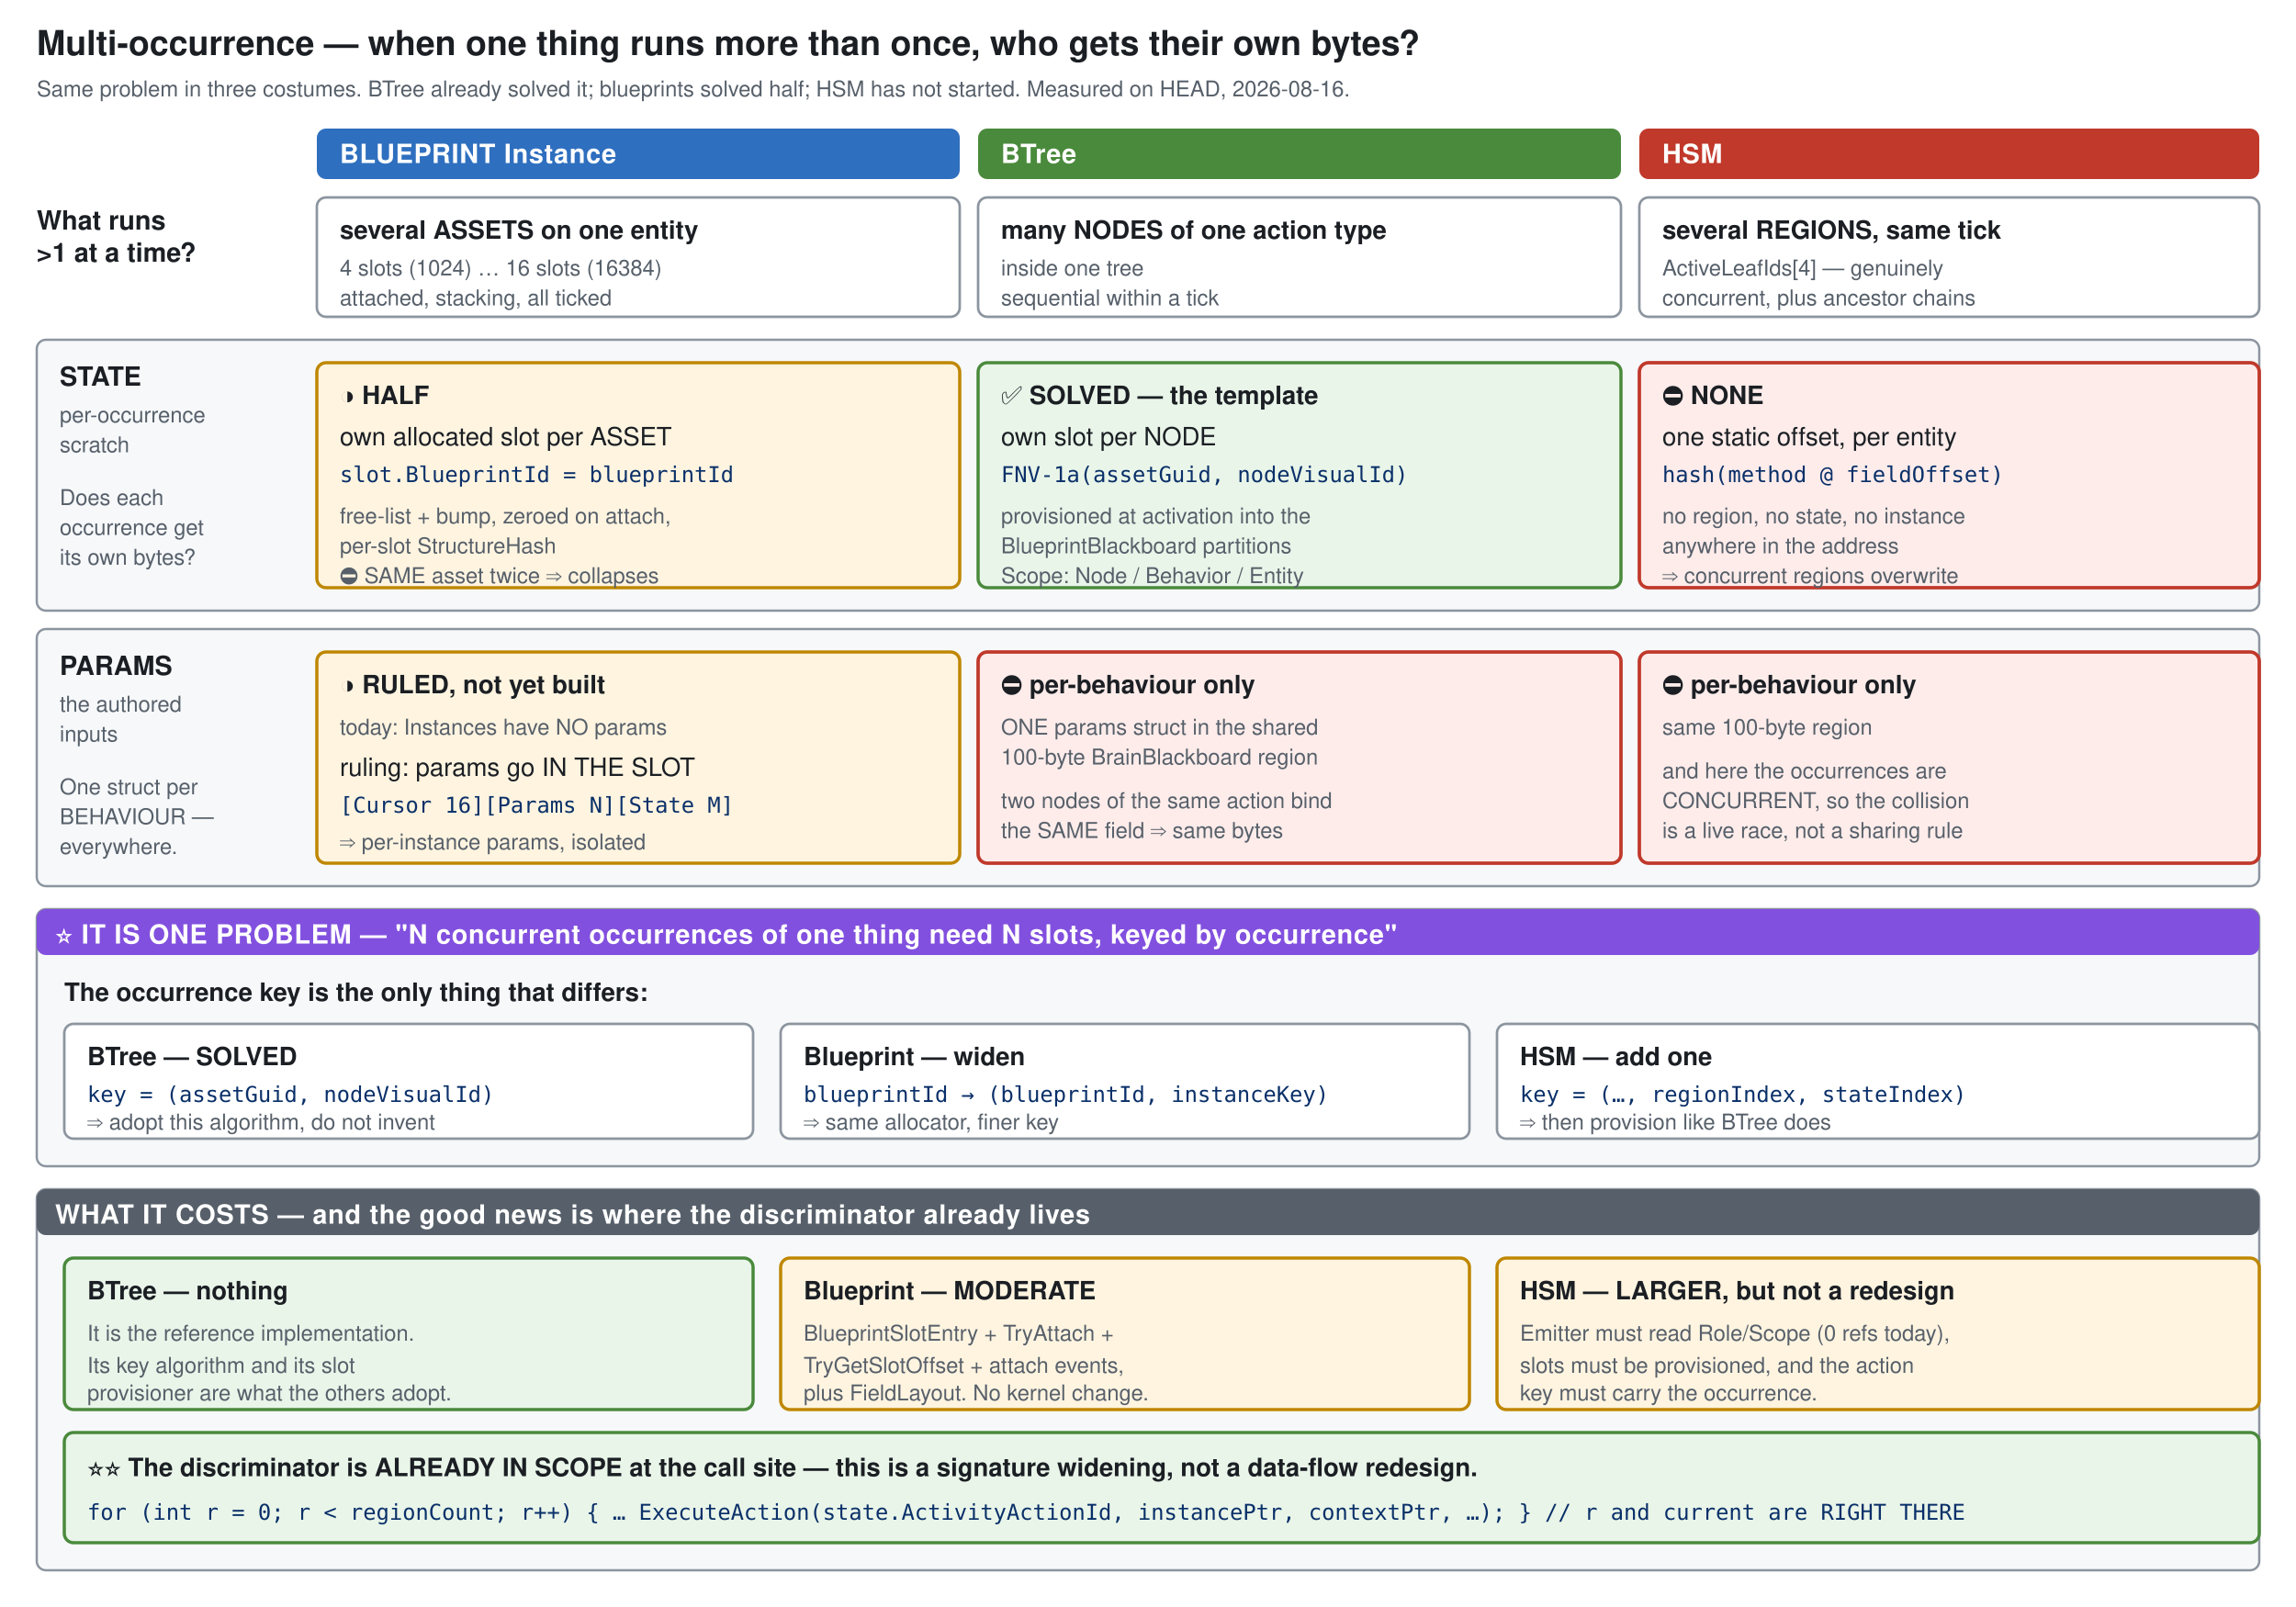
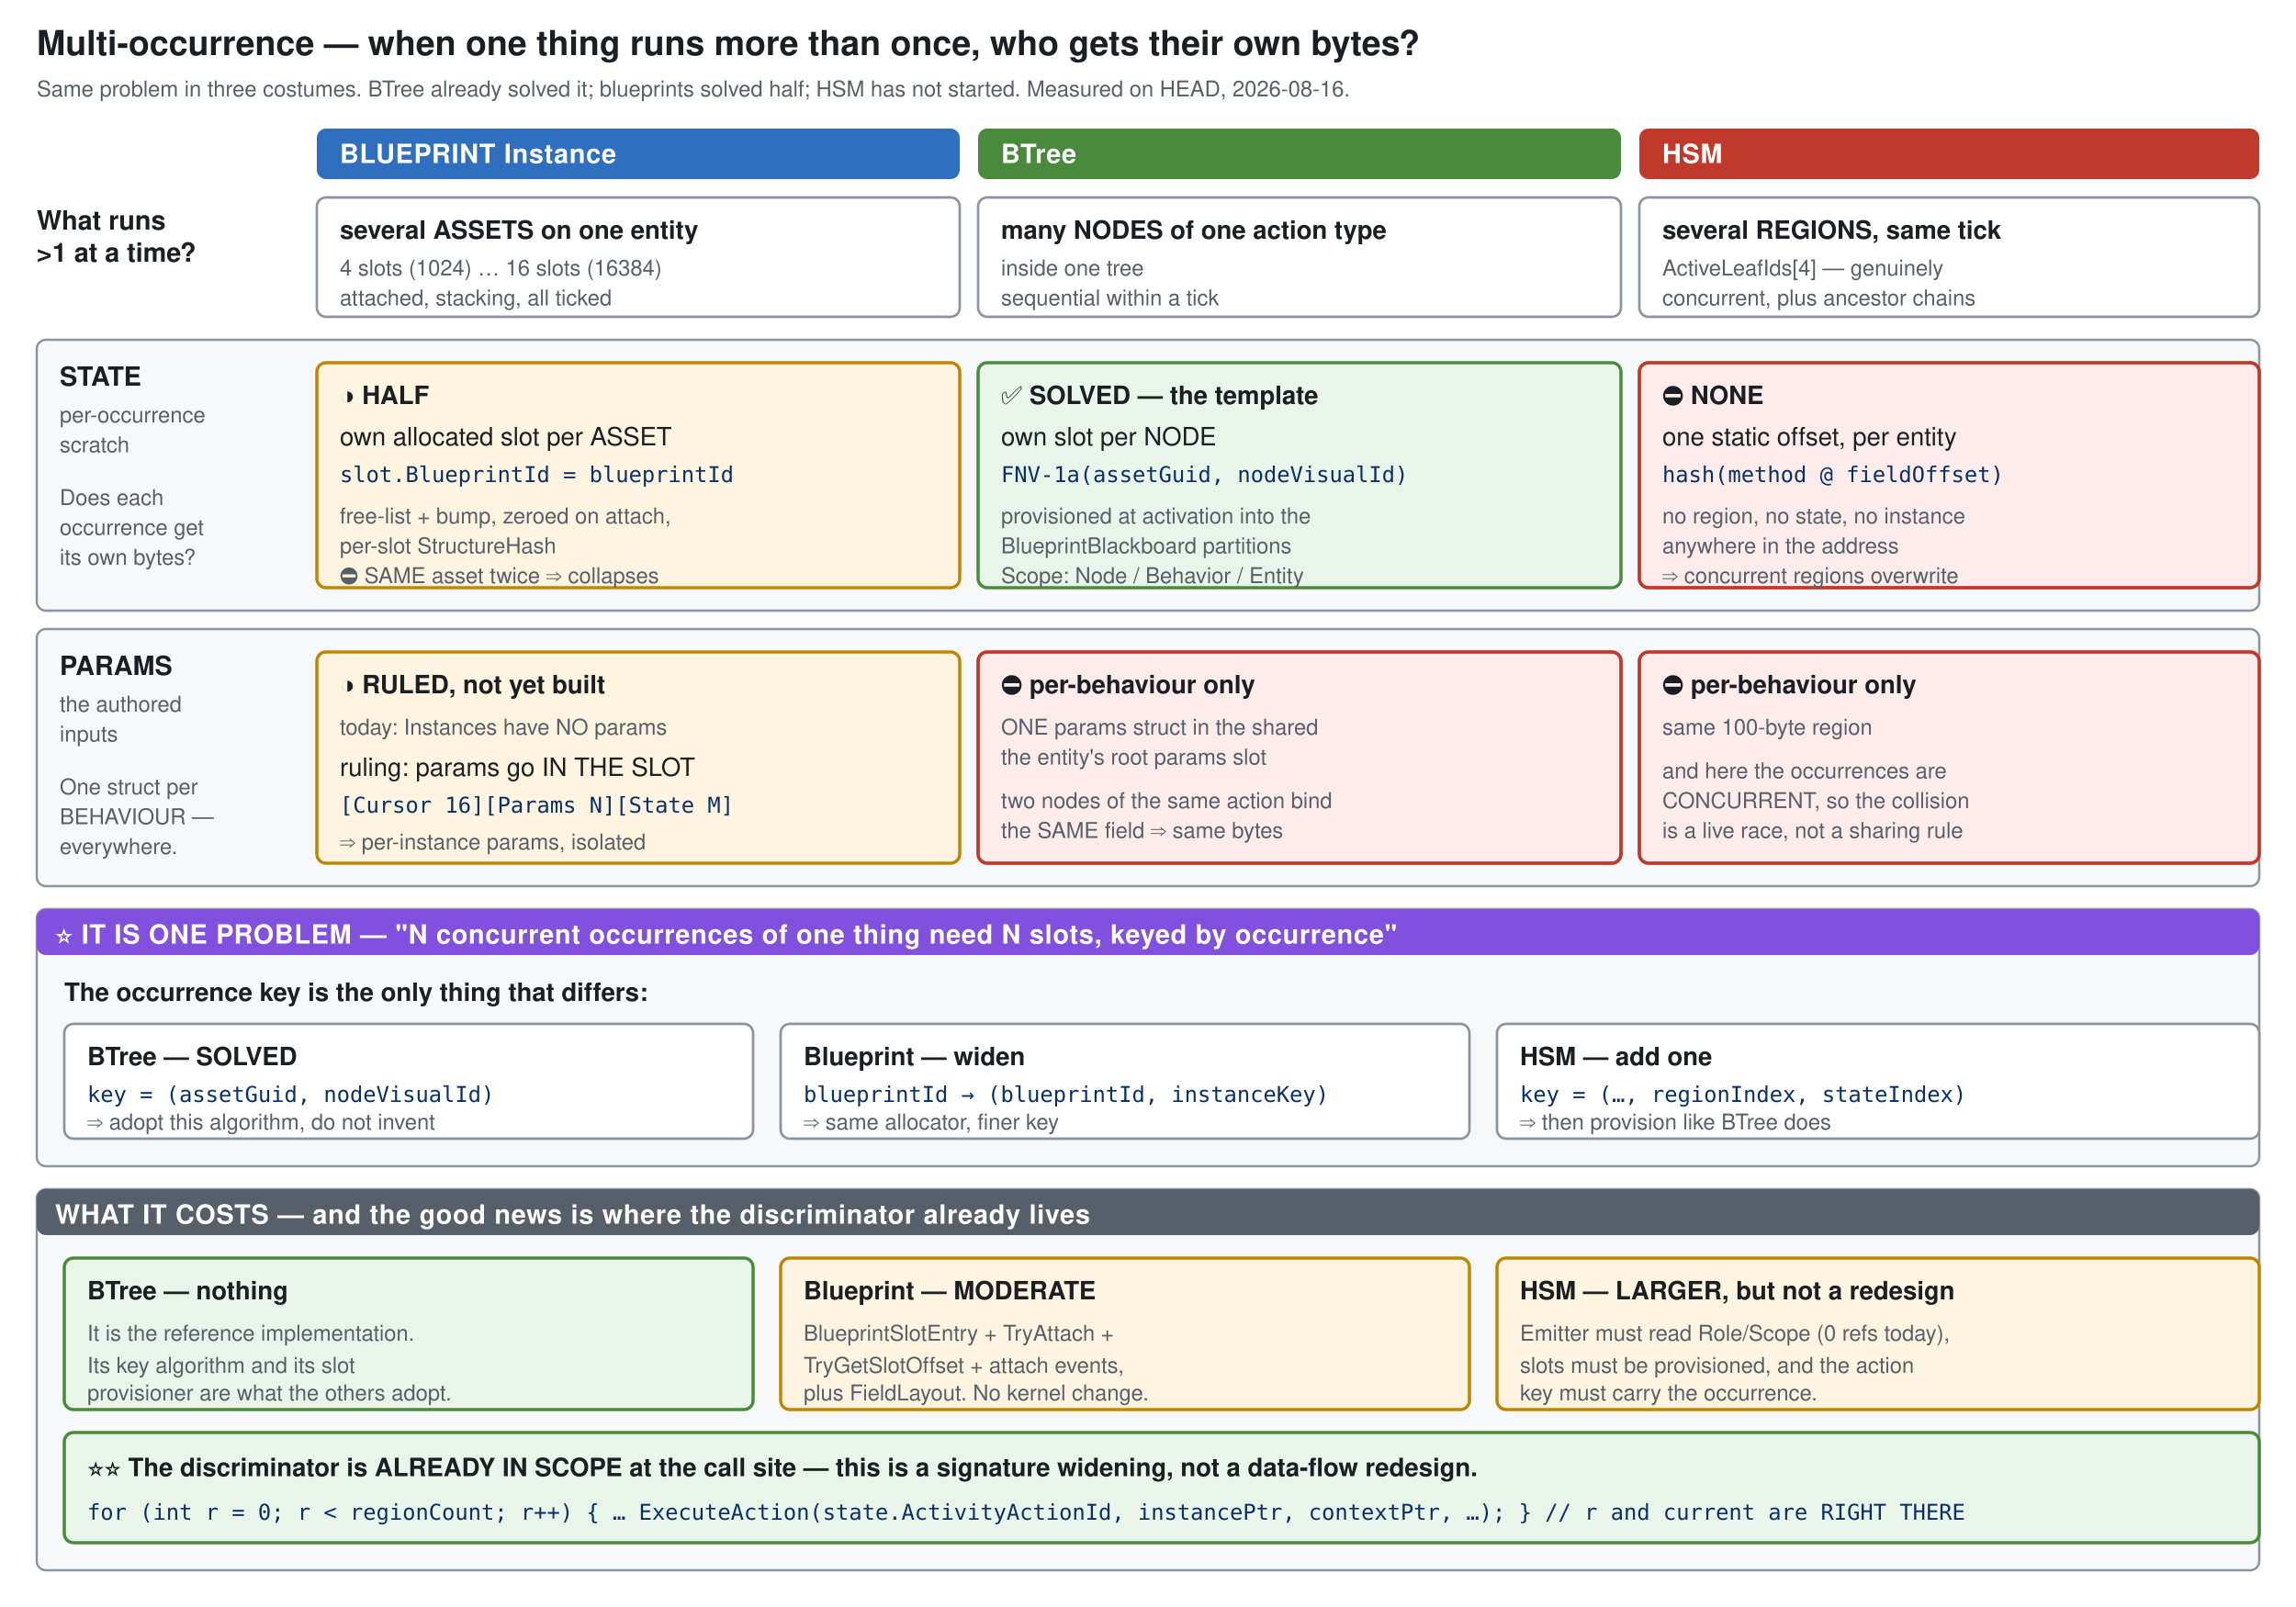
<svg xmlns="http://www.w3.org/2000/svg" viewBox="0 0 1000 700" width="1000" height="700" font-family="Segoe UI, Helvetica, Arial, sans-serif">
  <style>
    .h1 { font-size:15px; fill:#1b1f24; font-weight:700; }
    .h2 { font-size:11.5px; fill:#ffffff; font-weight:700; letter-spacing:.3px; }
    .lb { font-size:11.5px; fill:#1b1f24; font-weight:700; }
    .t  { font-size:11px; fill:#1b1f24; }
    .tb { font-size:11px; fill:#1b1f24; font-weight:600; }
    .s  { font-size:9.5px; fill:#57606a; }
    .m  { font-size:9.5px; fill:#0a3069; font-family:ui-monospace, Consolas, monospace; }
    .ok  { fill:#e9f5e9; stroke:#4a8a3c; stroke-width:1.4; rx:4; }
    .bad { fill:#fdecea; stroke:#c0392b; stroke-width:1.5; rx:4; }
    .warn{ fill:#fff4e0; stroke:#bf8700; stroke-width:1.4; rx:4; }
    .box { fill:#ffffff; stroke:#8c959f; stroke-width:1.1; rx:4; }
    .lane{ fill:#f6f8fa; stroke:#8c959f; stroke-width:1; rx:4; }
  </style>
  <rect width="1000" height="700" fill="#ffffff" />
  <text x="16" y="24" class="h1">Multi-occurrence — when one thing runs more than once, who gets their own bytes?</text>
  <text x="16" y="42" class="s">Same problem in three costumes. BTree already solved it; blueprints solved half; HSM has not started. Measured on HEAD, 2026-08-16.</text>
  <rect x="138" y="56" width="280" height="22" fill="#2f6fbf" rx="4" />
  <text x="148" y="71" class="h2">BLUEPRINT Instance</text>
  <rect x="426" y="56" width="280" height="22" fill="#4a8a3c" rx="4" />
  <text x="436" y="71" class="h2">BTree</text>
  <rect x="714" y="56" width="270" height="22" fill="#c0392b" rx="4" />
  <text x="724" y="71" class="h2">HSM</text>
  <text x="16" y="100" class="lb">What runs</text>
  <text x="16" y="114" class="lb">&gt;1 at a time?</text>
  <rect x="138" y="86" width="280" height="52" class="box" />
  <text x="148" y="104" class="tb">several ASSETS on one entity</text>
  <text x="148" y="120" class="s">4 slots (1024) … 16 slots (16384)</text>
  <text x="148" y="133" class="s">attached, stacking, all ticked</text>
  <rect x="426" y="86" width="280" height="52" class="box" />
  <text x="436" y="104" class="tb">many NODES of one action type</text>
  <text x="436" y="120" class="s">inside one tree</text>
  <text x="436" y="133" class="s">sequential within a tick</text>
  <rect x="714" y="86" width="270" height="52" class="box" />
  <text x="724" y="104" class="tb">several REGIONS, same tick</text>
  <text x="724" y="120" class="s">ActiveLeafIds[4] — genuinely</text>
  <text x="724" y="133" class="s">concurrent, plus ancestor chains</text>
  <rect x="16" y="148" width="968" height="118" class="lane" />
  <text x="26" y="168" class="lb">STATE</text>
  <text x="26" y="184" class="s">per-occurrence</text>
  <text x="26" y="197" class="s">scratch</text>
  <text x="26" y="220" class="s">Does each</text>
  <text x="26" y="233" class="s">occurrence get</text>
  <text x="26" y="246" class="s">its own bytes?</text>
  <rect x="138" y="158" width="280" height="98" class="warn" />
  <text x="148" y="176" class="tb">◑ HALF</text>
  <text x="148" y="194" class="t">own allocated slot per ASSET</text>
  <text x="148" y="210" class="m">slot.BlueprintId = blueprintId</text>
  <text x="148" y="228" class="s">free-list + bump, zeroed on attach,</text>
  <text x="148" y="241" class="s">per-slot StructureHash</text>
  <text x="148" y="254" class="s">⛔ SAME asset twice ⇒ collapses</text>
  <rect x="426" y="158" width="280" height="98" class="ok" />
  <text x="436" y="176" class="tb">✅ SOLVED — the template</text>
  <text x="436" y="194" class="t">own slot per NODE</text>
  <text x="436" y="210" class="m">FNV-1a(assetGuid, nodeVisualId)</text>
  <text x="436" y="228" class="s">provisioned at activation into the</text>
  <text x="436" y="241" class="s">BlueprintBlackboard partitions</text>
  <text x="436" y="254" class="s">Scope: Node / Behavior / Entity</text>
  <rect x="714" y="158" width="270" height="98" class="bad" />
  <text x="724" y="176" class="tb">⛔ NONE</text>
  <text x="724" y="194" class="t">one static offset, per entity</text>
  <text x="724" y="210" class="m">hash(method @ fieldOffset)</text>
  <text x="724" y="228" class="s">no region, no state, no instance</text>
  <text x="724" y="241" class="s">anywhere in the address</text>
  <text x="724" y="254" class="s">⇒ concurrent regions overwrite</text>
  <rect x="16" y="274" width="968" height="112" class="lane" />
  <text x="26" y="294" class="lb">PARAMS</text>
  <text x="26" y="310" class="s">the authored</text>
  <text x="26" y="323" class="s">inputs</text>
  <text x="26" y="346" class="s">One struct per</text>
  <text x="26" y="359" class="s">BEHAVIOUR —</text>
  <text x="26" y="372" class="s">everywhere.</text>
  <rect x="138" y="284" width="280" height="92" class="warn" />
  <text x="148" y="302" class="tb">◑ RULED, not yet built</text>
  <text x="148" y="320" class="s">today: Instances have NO params</text>
  <text x="148" y="338" class="t">ruling: params go IN THE SLOT</text>
  <text x="148" y="354" class="m">[Cursor 16][Params N][State M]</text>
  <text x="148" y="370" class="s">⇒ per-instance params, isolated</text>
  <rect x="426" y="284" width="280" height="92" class="bad" />
  <text x="436" y="302" class="tb">⛔ per-behaviour only</text>
  <text x="436" y="320" class="s">ONE params struct in the shared</text>
-   <text x="436" y="333" class="s">100-byte BrainBlackboard region</text>
+   <text x="436" y="333" class="s">the entity's root params slot</text>
  <text x="436" y="352" class="s">two nodes of the same action bind</text>
  <text x="436" y="365" class="s">the SAME field ⇒ same bytes</text>
  <rect x="714" y="284" width="270" height="92" class="bad" />
  <text x="724" y="302" class="tb">⛔ per-behaviour only</text>
  <text x="724" y="320" class="s">same 100-byte region</text>
  <text x="724" y="339" class="s">and here the occurrences are</text>
  <text x="724" y="352" class="s">CONCURRENT, so the collision</text>
  <text x="724" y="365" class="s">is a live race, not a sharing rule</text>
  <rect x="16" y="396" width="968" height="112" class="lane" />
  <rect x="16" y="396" width="968" height="20" fill="#8250df" rx="4" />
  <text x="24" y="411" class="h2">⭐ IT IS ONE PROBLEM — "N concurrent occurrences of one thing need N slots, keyed by occurrence"</text>
  <text x="28" y="436" class="tb">The occurrence key is the only thing that differs:</text>
  <rect x="28" y="446" width="300" height="50" class="box" />
  <text x="38" y="464" class="tb">BTree — SOLVED</text>
  <text x="38" y="480" class="m">key = (assetGuid, nodeVisualId)</text>
  <text x="38" y="492" class="s">⇒ adopt this algorithm, do not invent</text>
  <rect x="340" y="446" width="300" height="50" class="box" />
  <text x="350" y="464" class="tb">Blueprint — widen</text>
  <text x="350" y="480" class="m">blueprintId → (blueprintId, instanceKey)</text>
  <text x="350" y="492" class="s">⇒ same allocator, finer key</text>
  <rect x="652" y="446" width="332" height="50" class="box" />
  <text x="662" y="464" class="tb">HSM — add one</text>
  <text x="662" y="480" class="m">key = (…, regionIndex, stateIndex)</text>
  <text x="662" y="492" class="s">⇒ then provision like BTree does</text>
  <rect x="16" y="518" width="968" height="166" class="lane" />
  <rect x="16" y="518" width="968" height="20" fill="#57606a" rx="4" />
  <text x="24" y="533" class="h2">WHAT IT COSTS — and the good news is where the discriminator already lives</text>
  <rect x="28" y="548" width="300" height="66" class="ok" />
  <text x="38" y="566" class="tb">BTree — nothing</text>
  <text x="38" y="584" class="s">It is the reference implementation.</text>
  <text x="38" y="598" class="s">Its key algorithm and its slot</text>
  <text x="38" y="610" class="s">provisioner are what the others adopt.</text>
  <rect x="340" y="548" width="300" height="66" class="warn" />
  <text x="350" y="566" class="tb">Blueprint — MODERATE</text>
  <text x="350" y="584" class="s">BlueprintSlotEntry + TryAttach +</text>
  <text x="350" y="598" class="s">TryGetSlotOffset + attach events,</text>
  <text x="350" y="610" class="s">plus FieldLayout. No kernel change.</text>
  <rect x="652" y="548" width="332" height="66" class="warn" />
  <text x="662" y="566" class="tb">HSM — LARGER, but not a redesign</text>
  <text x="662" y="584" class="s">Emitter must read Role/Scope (0 refs today),</text>
  <text x="662" y="598" class="s">slots must be provisioned, and the action</text>
  <text x="662" y="610" class="s">key must carry the occurrence.</text>
  <rect x="28" y="624" width="956" height="48" class="ok" />
  <text x="38" y="643" class="tb">⭐⭐ The discriminator is ALREADY IN SCOPE at the call site — this is a signature widening, not a data-flow redesign.</text>
  <text x="38" y="662" class="m">for (int r = 0; r &lt; regionCount; r++) { … ExecuteAction(state.ActivityActionId, instancePtr, contextPtr, …); }   // r and current are RIGHT THERE</text>
</svg>
